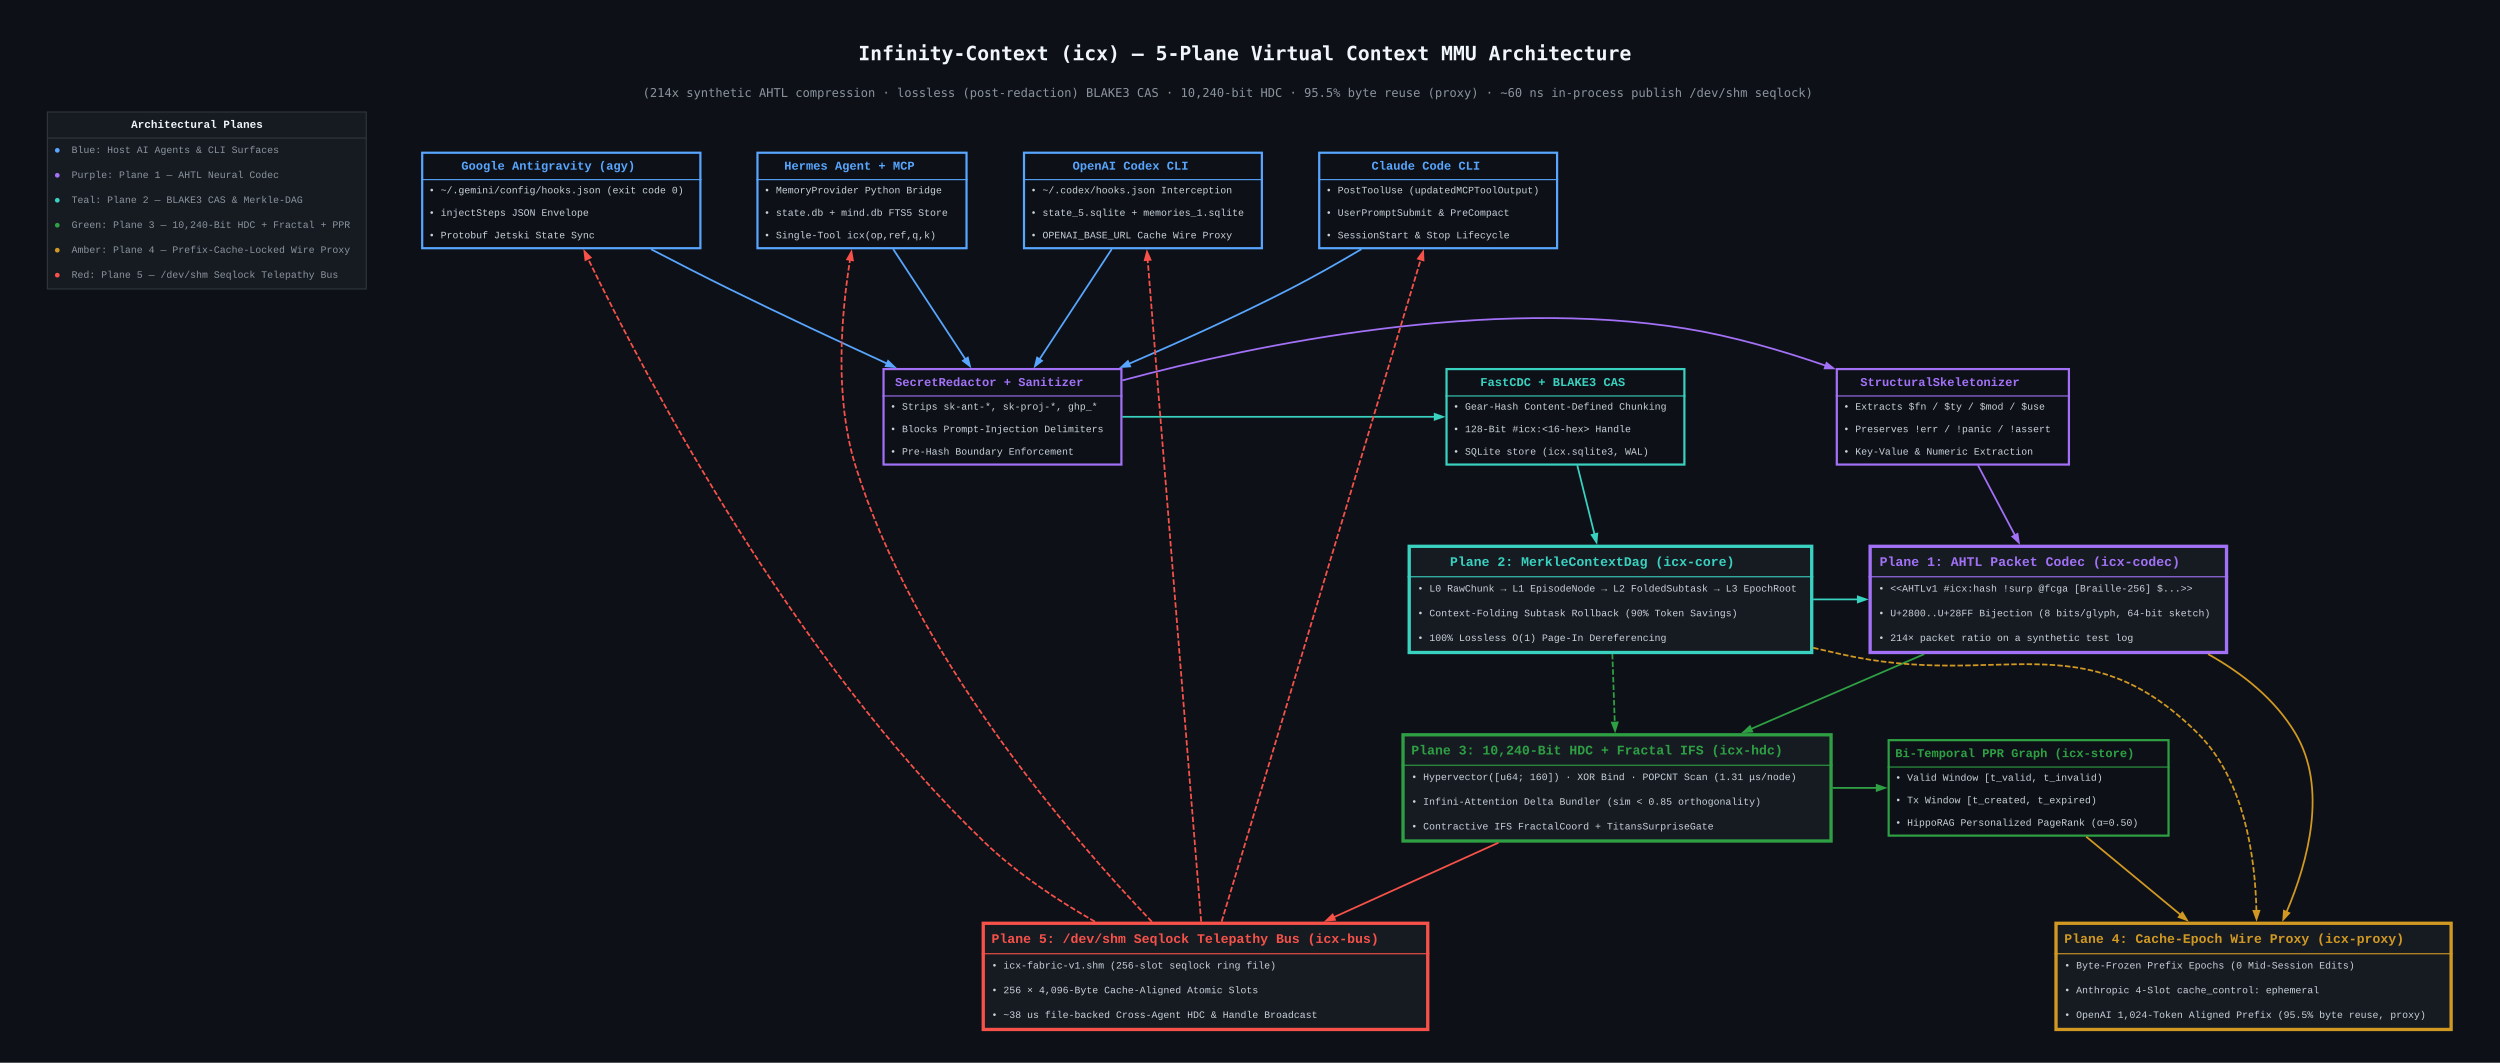
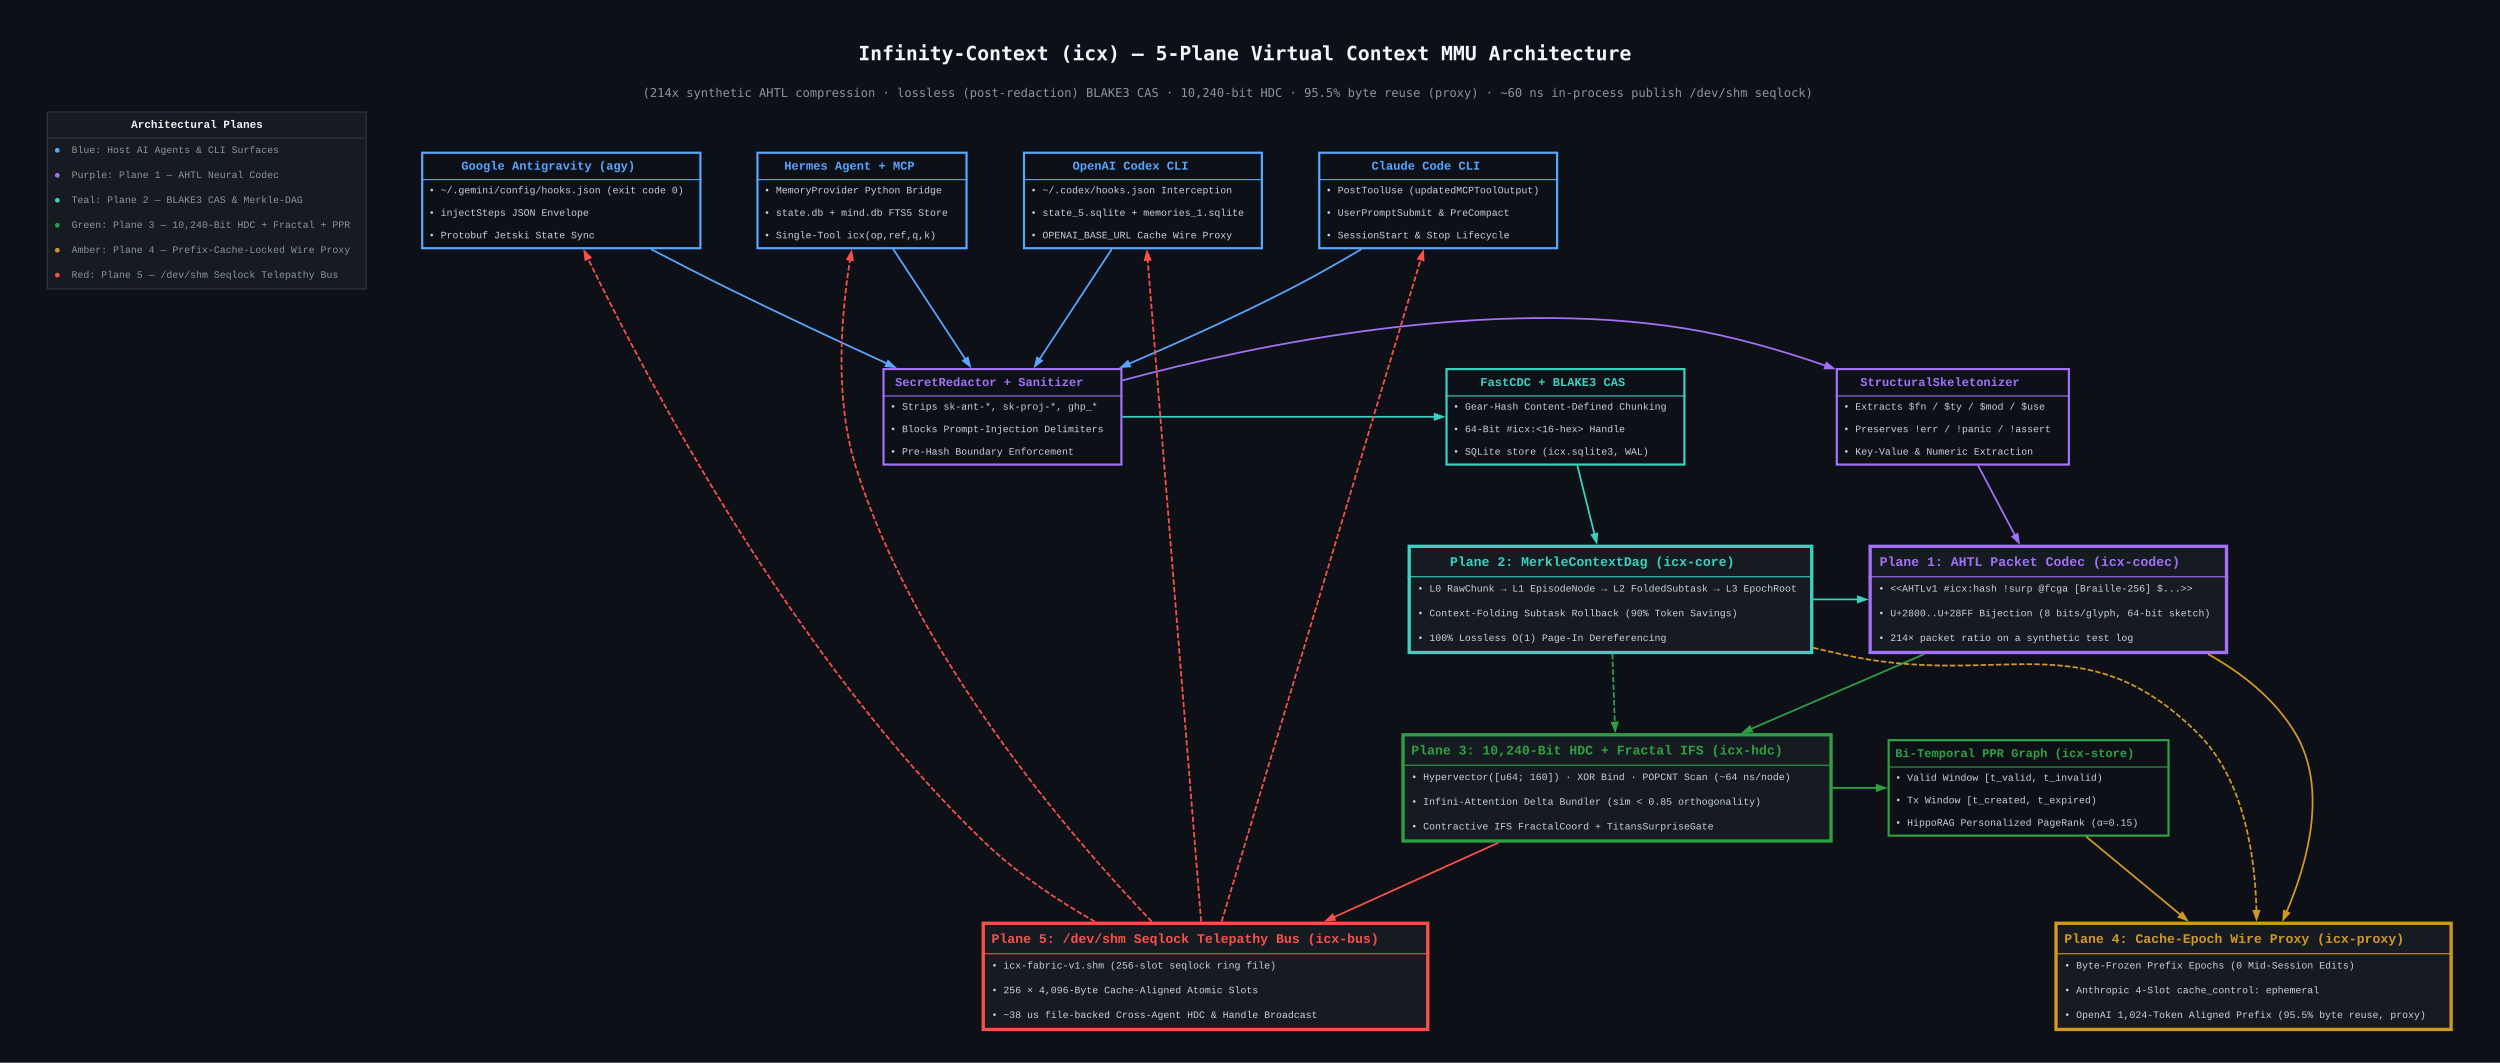
<svg xmlns="http://www.w3.org/2000/svg" width="2278pt" height="968pt" viewBox="0.00 0.00 2278.00 968.00">
  <g id="graph0" class="graph" transform="scale(1 1) rotate(0) translate(43.2 939.55)">
    <polygon fill="#0d1117" stroke="none" points="-43.2,28.8 -43.2,-939.55 2234.95,-939.55 2234.95,28.8 -43.2,28.8" />
    <text xml:space="preserve" text-anchor="start" x="738.88" y="-884.65" font-family="JetBrains Mono,Consolas,monospace" font-weight="bold" font-size="18.00" fill="#f0f6fc">Infinity-Context (icx) — 5-Plane Virtual Context MMU Architecture</text>
    <text xml:space="preserve" text-anchor="start" x="1421.38" y="-884.65" font-family="JetBrains Mono,Consolas,monospace" font-size="18.00" fill="#f0f6fc">   </text>
    <text xml:space="preserve" text-anchor="start" x="542.38" y="-851.25" font-family="JetBrains Mono,Consolas,monospace" font-size="11.00" fill="#8b949e">(214x synthetic AHTL compression · lossless (post-redaction) BLAKE3 CAS · 10,240-bit HDC · 95.5% byte reuse (proxy) · ~60 ns in-process publish /dev/shm seqlock)   </text>
    <g id="node1" class="node">
      <polygon fill="#161b22" stroke="none" points="0,-676.25 0,-837.5 290.5,-837.5 290.5,-676.25 0,-676.25" />
      <polygon fill="#30363d" stroke="#30363d" points="0,-813.75 0,-813.75 290.5,-813.75 290.5,-813.75 0,-813.75" />
      <polygon fill="none" stroke="#30363d" points="0,-676.25 0,-837.5 290.5,-837.5 290.5,-676.25 0,-676.25" />
      <text xml:space="preserve" text-anchor="start" x="76.25" y="-823" font-family="JetBrains Mono,Consolas,Courier New,monospace" font-weight="bold" font-size="10.00" fill="#f0f6fc">Architectural Planes</text>
      <text xml:space="preserve" text-anchor="start" x="196.25" y="-823" font-family="JetBrains Mono,Consolas,Courier New,monospace" font-size="10.00" fill="#f0f6fc">   </text>
      <text xml:space="preserve" text-anchor="start" x="6" y="-799.75" font-family="JetBrains Mono,Consolas,Courier New,monospace" font-size="10.00" fill="#58a6ff">●</text>
      <text xml:space="preserve" text-anchor="start" x="22" y="-800.12" font-family="JetBrains Mono,Consolas,Courier New,monospace" font-size="9.00" fill="#8b949e">Blue: Host AI Agents &amp; CLI Surfaces   </text>
      <text xml:space="preserve" text-anchor="start" x="6" y="-777" font-family="JetBrains Mono,Consolas,Courier New,monospace" font-size="10.00" fill="#a371f7">●</text>
      <text xml:space="preserve" text-anchor="start" x="22" y="-777.38" font-family="JetBrains Mono,Consolas,Courier New,monospace" font-size="9.00" fill="#8b949e">Purple: Plane 1 — AHTL Neural Codec   </text>
      <text xml:space="preserve" text-anchor="start" x="6" y="-754.25" font-family="JetBrains Mono,Consolas,Courier New,monospace" font-size="10.00" fill="#39d2c0">●</text>
      <text xml:space="preserve" text-anchor="start" x="22" y="-754.62" font-family="JetBrains Mono,Consolas,Courier New,monospace" font-size="9.00" fill="#8b949e">Teal: Plane 2 — BLAKE3 CAS &amp; Merkle-DAG   </text>
      <text xml:space="preserve" text-anchor="start" x="6" y="-731.5" font-family="JetBrains Mono,Consolas,Courier New,monospace" font-size="10.00" fill="#2ea043">●</text>
      <text xml:space="preserve" text-anchor="start" x="22" y="-731.88" font-family="JetBrains Mono,Consolas,Courier New,monospace" font-size="9.00" fill="#8b949e">Green: Plane 3 — 10,240-Bit HDC + Fractal + PPR   </text>
      <text xml:space="preserve" text-anchor="start" x="6" y="-708.75" font-family="JetBrains Mono,Consolas,Courier New,monospace" font-size="10.00" fill="#d29922">●</text>
      <text xml:space="preserve" text-anchor="start" x="22" y="-709.12" font-family="JetBrains Mono,Consolas,Courier New,monospace" font-size="9.00" fill="#8b949e">Amber: Plane 4 — Prefix-Cache-Locked Wire Proxy   </text>
      <text xml:space="preserve" text-anchor="start" x="6" y="-686" font-family="JetBrains Mono,Consolas,Courier New,monospace" font-size="10.00" fill="#f85149">●</text>
      <text xml:space="preserve" text-anchor="start" x="22" y="-686.38" font-family="JetBrains Mono,Consolas,Courier New,monospace" font-size="9.00" fill="#8b949e">Red: Plane 5 — /dev/shm Seqlock Telepathy Bus   </text>
    </g>
    <g id="node2" class="node">
      <polygon fill="#0d1117" stroke="none" points="1157.88,-712.38 1157.88,-801.38 1376.62,-801.38 1376.62,-712.38 1157.88,-712.38" />
      <polygon fill="#58a6ff" stroke="#58a6ff" points="1157.88,-775.88 1157.88,-775.88 1376.62,-775.88 1376.62,-775.88 1157.88,-775.88" />
      <polygon fill="none" stroke="#58a6ff" stroke-width="2" points="1158.88,-713.38 1158.88,-800.38 1375.62,-800.38 1375.62,-713.38 1158.88,-713.38" />
      <text xml:space="preserve" text-anchor="start" x="1206.5" y="-784.92" font-family="JetBrains Mono,Consolas,Courier New,monospace" font-weight="bold" font-size="11.00" fill="#58a6ff">Claude Code CLI</text>
      <text xml:space="preserve" text-anchor="start" x="1307.75" y="-784.92" font-family="JetBrains Mono,Consolas,Courier New,monospace" font-size="11.00" fill="#58a6ff">   </text>
      <text xml:space="preserve" text-anchor="start" x="1164.88" y="-763.38" font-family="JetBrains Mono,Consolas,Courier New,monospace" font-size="9.00" fill="#c9d1d9">• PostToolUse (updatedMCPToolOutput)   </text>
      <text xml:space="preserve" text-anchor="start" x="1164.88" y="-742.88" font-family="JetBrains Mono,Consolas,Courier New,monospace" font-size="9.00" fill="#c9d1d9">• UserPromptSubmit &amp; PreCompact   </text>
      <text xml:space="preserve" text-anchor="start" x="1164.88" y="-722.38" font-family="JetBrains Mono,Consolas,Courier New,monospace" font-size="9.00" fill="#c9d1d9">• SessionStart &amp; Stop Lifecycle   </text>
    </g>
    <g id="node6" class="node">
      <polygon fill="#0d1117" stroke="none" points="760.88,-515.25 760.88,-604.25 979.62,-604.25 979.62,-515.25 760.88,-515.25" />
      <polygon fill="#a371f7" stroke="#a371f7" points="760.88,-578.75 760.88,-578.75 979.62,-578.75 979.62,-578.75 760.88,-578.75" />
      <polygon fill="none" stroke="#a371f7" stroke-width="2" points="761.88,-516.25 761.88,-603.25 978.62,-603.25 978.62,-516.25 761.88,-516.25" />
      <text xml:space="preserve" text-anchor="start" x="772.38" y="-587.8" font-family="JetBrains Mono,Consolas,Courier New,monospace" font-weight="bold" font-size="11.00" fill="#a371f7">SecretRedactor + Sanitizer</text>
      <text xml:space="preserve" text-anchor="start" x="947.88" y="-587.8" font-family="JetBrains Mono,Consolas,Courier New,monospace" font-size="11.00" fill="#a371f7">   </text>
      <text xml:space="preserve" text-anchor="start" x="767.88" y="-566.25" font-family="JetBrains Mono,Consolas,Courier New,monospace" font-size="9.00" fill="#c9d1d9">• Strips sk-ant-*, sk-proj-*, ghp_*   </text>
      <text xml:space="preserve" text-anchor="start" x="767.88" y="-545.75" font-family="JetBrains Mono,Consolas,Courier New,monospace" font-size="9.00" fill="#c9d1d9">• Blocks Prompt-Injection Delimiters   </text>
      <text xml:space="preserve" text-anchor="start" x="767.88" y="-525.25" font-family="JetBrains Mono,Consolas,Courier New,monospace" font-size="9.00" fill="#c9d1d9">• Pre-Hash Boundary Enforcement   </text>
    </g>
    <g id="edge1" class="edge">
      <path fill="none" stroke="#58a6ff" stroke-width="1.6" d="M1197.36,-712.54C1176.68,-700.3 1153.8,-687.31 1132.25,-676.25 1084.99,-652 1031.53,-627.87 985.28,-607.98" />
      <polygon fill="#58a6ff" stroke="#58a6ff" stroke-width="1.6" points="986.59,-605.69 978.66,-605.15 984.52,-610.51 986.59,-605.69" />
    </g>
    <g id="node3" class="node">
      <polygon fill="#0d1117" stroke="none" points="888.88,-712.38 888.88,-801.38 1107.62,-801.38 1107.62,-712.38 888.88,-712.38" />
      <polygon fill="#58a6ff" stroke="#58a6ff" points="888.88,-775.88 888.88,-775.88 1107.62,-775.88 1107.62,-775.88 888.88,-775.88" />
      <polygon fill="none" stroke="#58a6ff" stroke-width="2" points="889.88,-713.38 889.88,-800.38 1106.62,-800.38 1106.62,-713.38 889.88,-713.38" />
      <text xml:space="preserve" text-anchor="start" x="934.12" y="-784.92" font-family="JetBrains Mono,Consolas,Courier New,monospace" font-weight="bold" font-size="11.00" fill="#58a6ff">OpenAI Codex CLI</text>
      <text xml:space="preserve" text-anchor="start" x="1042.12" y="-784.92" font-family="JetBrains Mono,Consolas,Courier New,monospace" font-size="11.00" fill="#58a6ff">   </text>
      <text xml:space="preserve" text-anchor="start" x="895.88" y="-763.38" font-family="JetBrains Mono,Consolas,Courier New,monospace" font-size="9.00" fill="#c9d1d9">• ~/.codex/hooks.json Interception   </text>
      <text xml:space="preserve" text-anchor="start" x="895.88" y="-742.88" font-family="JetBrains Mono,Consolas,Courier New,monospace" font-size="9.00" fill="#c9d1d9">• state_5.sqlite + memories_1.sqlite   </text>
      <text xml:space="preserve" text-anchor="start" x="895.88" y="-722.38" font-family="JetBrains Mono,Consolas,Courier New,monospace" font-size="9.00" fill="#c9d1d9">• OPENAI_BASE_URL Cache Wire Proxy   </text>
    </g>
    <g id="edge2" class="edge">
      <path fill="none" stroke="#58a6ff" stroke-width="1.6" d="M969.84,-712.57C950.37,-682.89 924.45,-643.38 903.94,-612.11" />
      <polygon fill="#58a6ff" stroke="#58a6ff" stroke-width="1.6" points="906.21,-610.79 899.91,-605.96 901.83,-613.67 906.21,-610.79" />
    </g>
    <g id="node4" class="node">
      <polygon fill="#0d1117" stroke="none" points="340.5,-712.38 340.5,-801.38 596,-801.38 596,-712.38 340.5,-712.38" />
      <polygon fill="#58a6ff" stroke="#58a6ff" points="340.5,-775.88 340.5,-775.88 596,-775.88 596,-775.88 340.5,-775.88" />
      <polygon fill="none" stroke="#58a6ff" stroke-width="2" points="341.5,-713.38 341.5,-800.38 595,-800.38 595,-713.38 341.5,-713.38" />
      <text xml:space="preserve" text-anchor="start" x="377.12" y="-784.92" font-family="JetBrains Mono,Consolas,Courier New,monospace" font-weight="bold" font-size="11.00" fill="#58a6ff">Google Antigravity (agy)</text>
      <text xml:space="preserve" text-anchor="start" x="539.12" y="-784.92" font-family="JetBrains Mono,Consolas,Courier New,monospace" font-size="11.00" fill="#58a6ff">   </text>
      <text xml:space="preserve" text-anchor="start" x="347.5" y="-763.38" font-family="JetBrains Mono,Consolas,Courier New,monospace" font-size="9.00" fill="#c9d1d9">• ~/.gemini/config/hooks.json (exit code 0)   </text>
      <text xml:space="preserve" text-anchor="start" x="347.5" y="-742.88" font-family="JetBrains Mono,Consolas,Courier New,monospace" font-size="9.00" fill="#c9d1d9">• injectSteps JSON Envelope   </text>
      <text xml:space="preserve" text-anchor="start" x="347.5" y="-722.38" font-family="JetBrains Mono,Consolas,Courier New,monospace" font-size="9.00" fill="#c9d1d9">• Protobuf Jetski State Sync   </text>
    </g>
    <g id="edge3" class="edge">
      <path fill="none" stroke="#58a6ff" stroke-width="1.6" d="M550.08,-712.41C573,-700.48 598.01,-687.68 621.25,-676.25 668.15,-653.18 720.58,-628.68 765.18,-608.2" />
      <polygon fill="#58a6ff" stroke="#58a6ff" stroke-width="1.6" points="766.06,-610.68 771.79,-605.17 763.88,-605.91 766.06,-610.68" />
    </g>
    <g id="node5" class="node">
      <polygon fill="#0d1117" stroke="none" points="646,-712.38 646,-801.38 838.5,-801.38 838.5,-712.38 646,-712.38" />
      <polygon fill="#58a6ff" stroke="#58a6ff" points="646,-775.88 646,-775.88 838.5,-775.88 838.5,-775.88 646,-775.88" />
      <polygon fill="none" stroke="#58a6ff" stroke-width="2" points="647,-713.38 647,-800.38 837.5,-800.38 837.5,-713.38 647,-713.38" />
      <text xml:space="preserve" text-anchor="start" x="671.38" y="-784.92" font-family="JetBrains Mono,Consolas,Courier New,monospace" font-weight="bold" font-size="11.00" fill="#58a6ff">Hermes Agent + MCP</text>
      <text xml:space="preserve" text-anchor="start" x="792.88" y="-784.92" font-family="JetBrains Mono,Consolas,Courier New,monospace" font-size="11.00" fill="#58a6ff">   </text>
      <text xml:space="preserve" text-anchor="start" x="653" y="-763.38" font-family="JetBrains Mono,Consolas,Courier New,monospace" font-size="9.00" fill="#c9d1d9">• MemoryProvider Python Bridge   </text>
      <text xml:space="preserve" text-anchor="start" x="653" y="-742.88" font-family="JetBrains Mono,Consolas,Courier New,monospace" font-size="9.00" fill="#c9d1d9">• state.db + mind.db FTS5 Store   </text>
      <text xml:space="preserve" text-anchor="start" x="653" y="-722.38" font-family="JetBrains Mono,Consolas,Courier New,monospace" font-size="9.00" fill="#c9d1d9">• Single-Tool icx(op,ref,q,k)   </text>
    </g>
    <g id="edge4" class="edge">
      <path fill="none" stroke="#58a6ff" stroke-width="1.6" d="M770.66,-712.57C790.13,-682.89 816.05,-643.38 836.56,-612.11" />
      <polygon fill="#58a6ff" stroke="#58a6ff" stroke-width="1.6" points="838.67,-613.67 840.59,-605.96 834.29,-610.79 838.67,-613.67" />
    </g>
    <g id="node7" class="node">
      <polygon fill="#0d1117" stroke="none" points="1629.5,-515.25 1629.5,-604.25 1843,-604.25 1843,-515.25 1629.5,-515.25" />
      <polygon fill="#a371f7" stroke="#a371f7" points="1629.5,-578.75 1629.5,-578.75 1843,-578.75 1843,-578.75 1629.5,-578.75" />
      <polygon fill="none" stroke="#a371f7" stroke-width="2" points="1630.5,-516.25 1630.5,-603.25 1842,-603.25 1842,-516.25 1630.5,-516.25" />
      <text xml:space="preserve" text-anchor="start" x="1651.88" y="-587.8" font-family="JetBrains Mono,Consolas,Courier New,monospace" font-weight="bold" font-size="11.00" fill="#a371f7">StructuralSkeletonizer</text>
      <text xml:space="preserve" text-anchor="start" x="1800.38" y="-587.8" font-family="JetBrains Mono,Consolas,Courier New,monospace" font-size="11.00" fill="#a371f7">   </text>
      <text xml:space="preserve" text-anchor="start" x="1636.5" y="-566.25" font-family="JetBrains Mono,Consolas,Courier New,monospace" font-size="9.00" fill="#c9d1d9">• Extracts $fn / $ty / $mod / $use   </text>
      <text xml:space="preserve" text-anchor="start" x="1636.5" y="-545.75" font-family="JetBrains Mono,Consolas,Courier New,monospace" font-size="9.00" fill="#c9d1d9">• Preserves !err / !panic / !assert   </text>
      <text xml:space="preserve" text-anchor="start" x="1636.5" y="-525.25" font-family="JetBrains Mono,Consolas,Courier New,monospace" font-size="9.00" fill="#c9d1d9">• Key-Value &amp; Numeric Extraction   </text>
    </g>
    <g id="edge5" class="edge">
      <path fill="none" stroke="#a371f7" stroke-width="1.6" d="M979.53,-592.94C1103.98,-626.31 1313.25,-669.02 1492.25,-640.25 1535.05,-633.37 1580.52,-620.12 1620.46,-606.31" />
      <polygon fill="#a371f7" stroke="#a371f7" stroke-width="1.6" points="1621.19,-608.84 1627.4,-603.88 1619.46,-603.88 1621.19,-608.84" />
    </g>
    <g id="node9" class="node">
      <polygon fill="#0d1117" stroke="none" points="1273.88,-515.25 1273.88,-604.25 1492.62,-604.25 1492.62,-515.25 1273.88,-515.25" />
      <polygon fill="#39d2c0" stroke="#39d2c0" points="1273.88,-578.75 1273.88,-578.75 1492.62,-578.75 1492.62,-578.75 1273.88,-578.75" />
      <polygon fill="none" stroke="#39d2c0" stroke-width="2" points="1274.88,-516.25 1274.88,-603.25 1491.62,-603.25 1491.62,-516.25 1274.88,-516.25" />
      <text xml:space="preserve" text-anchor="start" x="1305.62" y="-587.8" font-family="JetBrains Mono,Consolas,Courier New,monospace" font-weight="bold" font-size="11.00" fill="#39d2c0">FastCDC + BLAKE3 CAS</text>
      <text xml:space="preserve" text-anchor="start" x="1440.62" y="-587.8" font-family="JetBrains Mono,Consolas,Courier New,monospace" font-size="11.00" fill="#39d2c0">   </text>
      <text xml:space="preserve" text-anchor="start" x="1280.88" y="-566.25" font-family="JetBrains Mono,Consolas,Courier New,monospace" font-size="9.00" fill="#c9d1d9">• Gear-Hash Content-Defined Chunking   </text>
-       <text xml:space="preserve" text-anchor="start" x="1280.88" y="-545.75" font-family="JetBrains Mono,Consolas,Courier New,monospace" font-size="9.00" fill="#c9d1d9">• 128-Bit #icx:&lt;16-hex&gt; Handle   </text>
+       <text xml:space="preserve" text-anchor="start" x="1280.88" y="-545.75" font-family="JetBrains Mono,Consolas,Courier New,monospace" font-size="9.00" fill="#c9d1d9">• 64-Bit #icx:&lt;16-hex&gt; Handle   </text>
      <text xml:space="preserve" text-anchor="start" x="1280.88" y="-525.25" font-family="JetBrains Mono,Consolas,Courier New,monospace" font-size="9.00" fill="#c9d1d9">• SQLite store (icx.sqlite3, WAL)   </text>
    </g>
    <g id="edge7" class="edge">
      <path fill="none" stroke="#39d2c0" stroke-width="1.6" d="M979.46,-559.75C1074.39,-559.75 1169.32,-559.75 1264.24,-559.75" />
      <polygon fill="#39d2c0" stroke="#39d2c0" stroke-width="1.6" points="1264.1,-562.38 1271.6,-559.75 1264.1,-557.13 1264.1,-562.38" />
    </g>
    <g id="node8" class="node">
      <polygon fill="#161b22" stroke="none" points="1659.38,-343.5 1659.38,-443.25 1987.12,-443.25 1987.12,-343.5 1659.38,-343.5" />
      <polygon fill="#a371f7" stroke="#a371f7" points="1659.38,-414 1659.38,-414 1987.12,-414 1987.12,-414 1659.38,-414" />
      <polygon fill="none" stroke="#a371f7" stroke-width="3" points="1660.88,-345 1660.88,-441.75 1985.62,-441.75 1985.62,-345 1660.88,-345" />
      <text xml:space="preserve" text-anchor="start" x="1669.5" y="-423.85" font-family="JetBrains Mono,Consolas,Courier New,monospace" font-weight="bold" font-size="12.00" fill="#a371f7">Plane 1: AHTL Packet Codec (icx-codec)</text>
      <text xml:space="preserve" text-anchor="start" x="1954.5" y="-423.85" font-family="JetBrains Mono,Consolas,Courier New,monospace" font-size="12.00" fill="#a371f7">   </text>
      <text xml:space="preserve" text-anchor="start" x="1668.38" y="-400.5" font-family="JetBrains Mono,Consolas,Courier New,monospace" font-size="9.00" fill="#c9d1d9">• &lt;&lt;AHTLv1 #icx:hash !surp @fcga [Braille-256] $...&gt;&gt;   </text>
      <text xml:space="preserve" text-anchor="start" x="1668.38" y="-378" font-family="JetBrains Mono,Consolas,Courier New,monospace" font-size="9.00" fill="#c9d1d9">• U+2800..U+28FF Bijection (8 bits/glyph, 64-bit sketch)   </text>
      <text xml:space="preserve" text-anchor="start" x="1668.38" y="-355.5" font-family="JetBrains Mono,Consolas,Courier New,monospace" font-size="9.00" fill="#c9d1d9">• 214× packet ratio on a synthetic test log   </text>
    </g>
    <g id="edge6" class="edge">
      <path fill="none" stroke="#a371f7" stroke-width="1.6" d="M1759.11,-515.56C1769.46,-496 1781.85,-472.6 1792.96,-451.6" />
      <polygon fill="#a371f7" stroke="#a371f7" stroke-width="1.6" points="1795.15,-453.07 1796.34,-445.21 1790.51,-450.62 1795.15,-453.07" />
    </g>
    <g id="node11" class="node">
      <polygon fill="#161b22" stroke="none" points="1233.75,-171.75 1233.75,-271.5 1626.75,-271.5 1626.75,-171.75 1233.75,-171.75" />
      <polygon fill="#2ea043" stroke="#2ea043" points="1233.75,-242.25 1233.75,-242.25 1626.75,-242.25 1626.75,-242.25 1233.75,-242.25" />
      <polygon fill="none" stroke="#2ea043" stroke-width="3" points="1235.25,-173.25 1235.25,-270 1625.25,-270 1625.25,-173.25 1235.25,-173.25" />
      <text xml:space="preserve" text-anchor="start" x="1242.75" y="-252.1" font-family="JetBrains Mono,Consolas,Courier New,monospace" font-weight="bold" font-size="12.00" fill="#2ea043">Plane 3: 10,240-Bit HDC + Fractal IFS (icx-hdc)</text>
      <text xml:space="preserve" text-anchor="start" x="1595.25" y="-252.1" font-family="JetBrains Mono,Consolas,Courier New,monospace" font-size="12.00" fill="#2ea043">   </text>
-       <text xml:space="preserve" text-anchor="start" x="1242.75" y="-228.75" font-family="JetBrains Mono,Consolas,Courier New,monospace" font-size="9.00" fill="#c9d1d9">• Hypervector([u64; 160]) · XOR Bind · POPCNT Scan (1.31 μs/node)   </text>
+       <text xml:space="preserve" text-anchor="start" x="1242.75" y="-228.75" font-family="JetBrains Mono,Consolas,Courier New,monospace" font-size="9.00" fill="#c9d1d9">• Hypervector([u64; 160]) · XOR Bind · POPCNT Scan (~64 ns/node)   </text>
      <text xml:space="preserve" text-anchor="start" x="1242.75" y="-206.25" font-family="JetBrains Mono,Consolas,Courier New,monospace" font-size="9.00" fill="#c9d1d9">• Infini-Attention Delta Bundler (sim &lt; 0.85 orthogonality)   </text>
      <text xml:space="preserve" text-anchor="start" x="1242.75" y="-183.75" font-family="JetBrains Mono,Consolas,Courier New,monospace" font-size="9.00" fill="#c9d1d9">• Contractive IFS FractalCoord + TitansSurpriseGate   </text>
    </g>
    <g id="edge10" class="edge">
      <path fill="none" stroke="#2ea043" stroke-width="1.6" d="M1710.11,-343.5C1660.69,-322.16 1602.64,-297.09 1552.26,-275.33" />
      <polygon fill="#2ea043" stroke="#2ea043" stroke-width="1.6" points="1553.43,-272.97 1545.5,-272.41 1551.34,-277.79 1553.43,-272.97" />
    </g>
    <g id="node13" class="node">
      <polygon fill="#161b22" stroke="none" points="1828.75,0 1828.75,-99.75 2191.75,-99.75 2191.75,0 1828.75,0" />
      <polygon fill="#d29922" stroke="#d29922" points="1828.75,-70.5 1828.75,-70.5 2191.75,-70.5 2191.75,-70.5 1828.75,-70.5" />
      <polygon fill="none" stroke="#d29922" stroke-width="3" points="1830.25,-1.5 1830.25,-98.25 2190.25,-98.25 2190.25,-1.5 1830.25,-1.5" />
      <text xml:space="preserve" text-anchor="start" x="1837.75" y="-80.35" font-family="JetBrains Mono,Consolas,Courier New,monospace" font-weight="bold" font-size="12.00" fill="#d29922">Plane 4: Cache-Epoch Wire Proxy (icx-proxy)</text>
      <text xml:space="preserve" text-anchor="start" x="2160.25" y="-80.35" font-family="JetBrains Mono,Consolas,Courier New,monospace" font-size="12.00" fill="#d29922">   </text>
      <text xml:space="preserve" text-anchor="start" x="1837.75" y="-57" font-family="JetBrains Mono,Consolas,Courier New,monospace" font-size="9.00" fill="#c9d1d9">• Byte-Frozen Prefix Epochs (0 Mid-Session Edits)   </text>
      <text xml:space="preserve" text-anchor="start" x="1837.75" y="-34.5" font-family="JetBrains Mono,Consolas,Courier New,monospace" font-size="9.00" fill="#c9d1d9">• Anthropic 4-Slot cache_control: ephemeral   </text>
      <text xml:space="preserve" text-anchor="start" x="1837.75" y="-12" font-family="JetBrains Mono,Consolas,Courier New,monospace" font-size="9.00" fill="#c9d1d9">• OpenAI 1,024-Token Aligned Prefix (95.5% byte reuse, proxy)   </text>
    </g>
    <g id="edge13" class="edge">
      <path fill="none" stroke="#d29922" stroke-width="1.6" d="M1968.8,-343.52C2000.34,-325.89 2029.76,-302.42 2048.25,-271.5 2077.95,-221.83 2060.24,-155.3 2040.23,-108.33" />
      <polygon fill="#d29922" stroke="#d29922" stroke-width="1.6" points="2042.75,-107.52 2037.32,-101.71 2037.94,-109.64 2042.75,-107.52" />
    </g>
    <g id="node10" class="node">
      <polygon fill="#161b22" stroke="none" points="1239.38,-343.5 1239.38,-443.25 1609.12,-443.25 1609.12,-343.5 1239.38,-343.5" />
      <polygon fill="#39d2c0" stroke="#39d2c0" points="1239.38,-414 1239.38,-414 1609.12,-414 1609.12,-414 1239.38,-414" />
      <polygon fill="none" stroke="#39d2c0" stroke-width="3" points="1240.88,-345 1240.88,-441.75 1607.62,-441.75 1607.62,-345 1240.88,-345" />
      <text xml:space="preserve" text-anchor="start" x="1278" y="-423.85" font-family="JetBrains Mono,Consolas,Courier New,monospace" font-weight="bold" font-size="12.00" fill="#39d2c0">Plane 2: MerkleContextDag (icx-core)</text>
      <text xml:space="preserve" text-anchor="start" x="1548" y="-423.85" font-family="JetBrains Mono,Consolas,Courier New,monospace" font-size="12.00" fill="#39d2c0">   </text>
      <text xml:space="preserve" text-anchor="start" x="1248.38" y="-400.5" font-family="JetBrains Mono,Consolas,Courier New,monospace" font-size="9.00" fill="#c9d1d9">• L0 RawChunk → L1 EpisodeNode → L2 FoldedSubtask → L3 EpochRoot   </text>
      <text xml:space="preserve" text-anchor="start" x="1248.38" y="-378" font-family="JetBrains Mono,Consolas,Courier New,monospace" font-size="9.00" fill="#c9d1d9">• Context-Folding Subtask Rollback (90% Token Savings)   </text>
      <text xml:space="preserve" text-anchor="start" x="1248.38" y="-355.5" font-family="JetBrains Mono,Consolas,Courier New,monospace" font-size="9.00" fill="#c9d1d9">• 100% Lossless O(1) Page-In Dereferencing   </text>
    </g>
    <g id="edge8" class="edge">
      <path fill="none" stroke="#39d2c0" stroke-width="1.6" d="M1394.02,-515.56C1398.84,-496.26 1404.58,-473.22 1409.77,-452.44" />
      <polygon fill="#39d2c0" stroke="#39d2c0" stroke-width="1.6" points="1412.25,-453.34 1411.52,-445.42 1407.15,-452.07 1412.25,-453.34" />
    </g>
    <g id="edge9" class="edge">
      <path fill="none" stroke="#39d2c0" stroke-width="1.6" d="M1608.94,-393.38C1622.53,-393.38 1636.11,-393.38 1649.7,-393.38" />
      <polygon fill="#39d2c0" stroke="#39d2c0" stroke-width="1.6" points="1649.67,-396 1657.17,-393.38 1649.67,-390.75 1649.67,-396" />
    </g>
    <g id="edge11" class="edge">
      <path fill="none" stroke="#2ea043" stroke-width="1.6" stroke-dasharray="5,2" d="M1425.97,-343.73C1426.66,-324.2 1427.46,-301.51 1428.18,-281.09" />
      <polygon fill="#2ea043" stroke="#2ea043" stroke-width="1.6" points="1430.8,-281.28 1428.44,-273.7 1425.56,-281.1 1430.8,-281.28" />
    </g>
    <g id="edge15" class="edge">
      <path fill="none" stroke="#d29922" stroke-width="1.6" stroke-dasharray="5,2" d="M1608.89,-349.29C1617.46,-347.32 1625.95,-345.39 1634.25,-343.5 1778.52,-310.73 1854.16,-375.63 1959.25,-271.5 2001.79,-229.35 2011.76,-159.23 2012.86,-109.36" />
      <polygon fill="#d29922" stroke="#d29922" stroke-width="1.6" points="2015.48,-109.62 2012.94,-102.1 2010.23,-109.57 2015.48,-109.62" />
    </g>
    <g id="node12" class="node">
      <polygon fill="#0d1117" stroke="none" points="1676.75,-177.12 1676.75,-266.12 1933.75,-266.12 1933.75,-177.12 1676.75,-177.12" />
      <polygon fill="#2ea043" stroke="#2ea043" points="1676.75,-240.62 1676.75,-240.62 1933.75,-240.62 1933.75,-240.62 1676.75,-240.62" />
      <polygon fill="none" stroke="#2ea043" stroke-width="2" points="1677.75,-178.12 1677.75,-265.12 1932.75,-265.12 1932.75,-178.12 1677.75,-178.12" />
      <text xml:space="preserve" text-anchor="start" x="1683.75" y="-249.68" font-family="JetBrains Mono,Consolas,Courier New,monospace" font-weight="bold" font-size="11.00" fill="#2ea043">Bi-Temporal PPR Graph (icx-store)</text>
      <text xml:space="preserve" text-anchor="start" x="1906.5" y="-249.68" font-family="JetBrains Mono,Consolas,Courier New,monospace" font-size="11.00" fill="#2ea043">   </text>
      <text xml:space="preserve" text-anchor="start" x="1683.75" y="-228.12" font-family="JetBrains Mono,Consolas,Courier New,monospace" font-size="9.00" fill="#c9d1d9">• Valid Window [t_valid, t_invalid)   </text>
      <text xml:space="preserve" text-anchor="start" x="1683.75" y="-207.62" font-family="JetBrains Mono,Consolas,Courier New,monospace" font-size="9.00" fill="#c9d1d9">• Tx Window [t_created, t_expired)   </text>
-       <text xml:space="preserve" text-anchor="start" x="1683.75" y="-187.12" font-family="JetBrains Mono,Consolas,Courier New,monospace" font-size="9.00" fill="#c9d1d9">• HippoRAG Personalized PageRank (α=0.50)   </text>
+       <text xml:space="preserve" text-anchor="start" x="1683.75" y="-187.12" font-family="JetBrains Mono,Consolas,Courier New,monospace" font-size="9.00" fill="#c9d1d9">• HippoRAG Personalized PageRank (α=0.15)   </text>
    </g>
    <g id="edge12" class="edge">
      <path fill="none" stroke="#2ea043" stroke-width="1.6" d="M1626.54,-221.62C1640.02,-221.62 1653.5,-221.62 1666.98,-221.62" />
      <polygon fill="#2ea043" stroke="#2ea043" stroke-width="1.6" points="1666.88,-224.25 1674.38,-221.63 1666.88,-219 1666.88,-224.25" />
    </g>
    <g id="node14" class="node">
      <polygon fill="#161b22" stroke="none" points="851.25,0 851.25,-99.75 1259.25,-99.75 1259.25,0 851.25,0" />
      <polygon fill="#f85149" stroke="#f85149" points="851.25,-70.5 851.25,-70.5 1259.25,-70.5 1259.25,-70.5 851.25,-70.5" />
      <polygon fill="none" stroke="#f85149" stroke-width="3" points="852.75,-1.5 852.75,-98.25 1257.75,-98.25 1257.75,-1.5 852.75,-1.5" />
      <text xml:space="preserve" text-anchor="start" x="860.25" y="-80.35" font-family="JetBrains Mono,Consolas,Courier New,monospace" font-weight="bold" font-size="12.00" fill="#f85149">Plane 5: /dev/shm Seqlock Telepathy Bus (icx-bus)</text>
      <text xml:space="preserve" text-anchor="start" x="1227.75" y="-80.35" font-family="JetBrains Mono,Consolas,Courier New,monospace" font-size="12.00" fill="#f85149">   </text>
      <text xml:space="preserve" text-anchor="start" x="860.25" y="-57" font-family="JetBrains Mono,Consolas,Courier New,monospace" font-size="9.00" fill="#c9d1d9">• icx-fabric-v1.shm (256-slot seqlock ring file)   </text>
      <text xml:space="preserve" text-anchor="start" x="860.25" y="-34.5" font-family="JetBrains Mono,Consolas,Courier New,monospace" font-size="9.00" fill="#c9d1d9">• 256 × 4,096-Byte Cache-Aligned Atomic Slots   </text>
      <text xml:space="preserve" text-anchor="start" x="860.25" y="-12" font-family="JetBrains Mono,Consolas,Courier New,monospace" font-size="9.00" fill="#c9d1d9">• ~38 us file-backed Cross-Agent HDC &amp; Handle Broadcast   </text>
    </g>
    <g id="edge16" class="edge">
      <path fill="none" stroke="#f85149" stroke-width="1.6" d="M1322.29,-171.75C1275.23,-150.45 1219.98,-125.44 1171.97,-103.71" />
      <polygon fill="#f85149" stroke="#f85149" stroke-width="1.6" points="1173.22,-101.4 1165.31,-100.69 1171.06,-106.18 1173.22,-101.4" />
    </g>
    <g id="edge14" class="edge">
      <path fill="none" stroke="#d29922" stroke-width="1.6" d="M1857.78,-177.13C1884.02,-155.4 1916.05,-128.87 1943.97,-105.76" />
      <polygon fill="#d29922" stroke="#d29922" stroke-width="1.6" points="1945.38,-108 1949.48,-101.19 1942.03,-103.95 1945.38,-108" />
    </g>
    <g id="edge17" class="edge">
      <path fill="none" stroke="#f85149" stroke-width="1.6" stroke-dasharray="5,2" d="M1069.94,-99.74C1108.41,-227.67 1211.84,-571.61 1251.49,-703.45" />
      <polygon fill="#f85149" stroke="#f85149" stroke-width="1.6" points="1248.86,-703.83 1253.53,-710.25 1253.88,-702.31 1248.86,-703.83" />
    </g>
    <g id="edge18" class="edge">
      <path fill="none" stroke="#f85149" stroke-width="1.6" stroke-dasharray="5,2" d="M1051.3,-99.74C1040.97,-227.54 1013.2,-570.92 1002.52,-703.05" />
      <polygon fill="#f85149" stroke="#f85149" stroke-width="1.6" points="999.93,-702.47 1001.95,-710.16 1005.17,-702.89 999.93,-702.47" />
    </g>
    <g id="edge19" class="edge">
      <path fill="none" stroke="#f85149" stroke-width="1.6" stroke-dasharray="5,2" d="M954.54,-99.73C920.38,-119.21 883.5,-143.72 854.25,-171.75 681.19,-337.61 545.7,-594.56 492.59,-703.84" />
      <polygon fill="#f85149" stroke="#f85149" stroke-width="1.6" points="490.26,-702.63 489.36,-710.52 494.99,-704.91 490.26,-702.63" />
    </g>
    <g id="edge20" class="edge">
      <path fill="none" stroke="#f85149" stroke-width="1.6" stroke-dasharray="5,2" d="M1006.4,-99.62C931.05,-178.67 789.6,-343.37 736.25,-515.25 716.91,-577.55 723.39,-653.33 731.39,-703" />
      <polygon fill="#f85149" stroke="#f85149" stroke-width="1.6" points="728.76,-703.23 732.6,-710.19 733.94,-702.35 728.76,-703.23" />
    </g>
  </g>
</svg>
